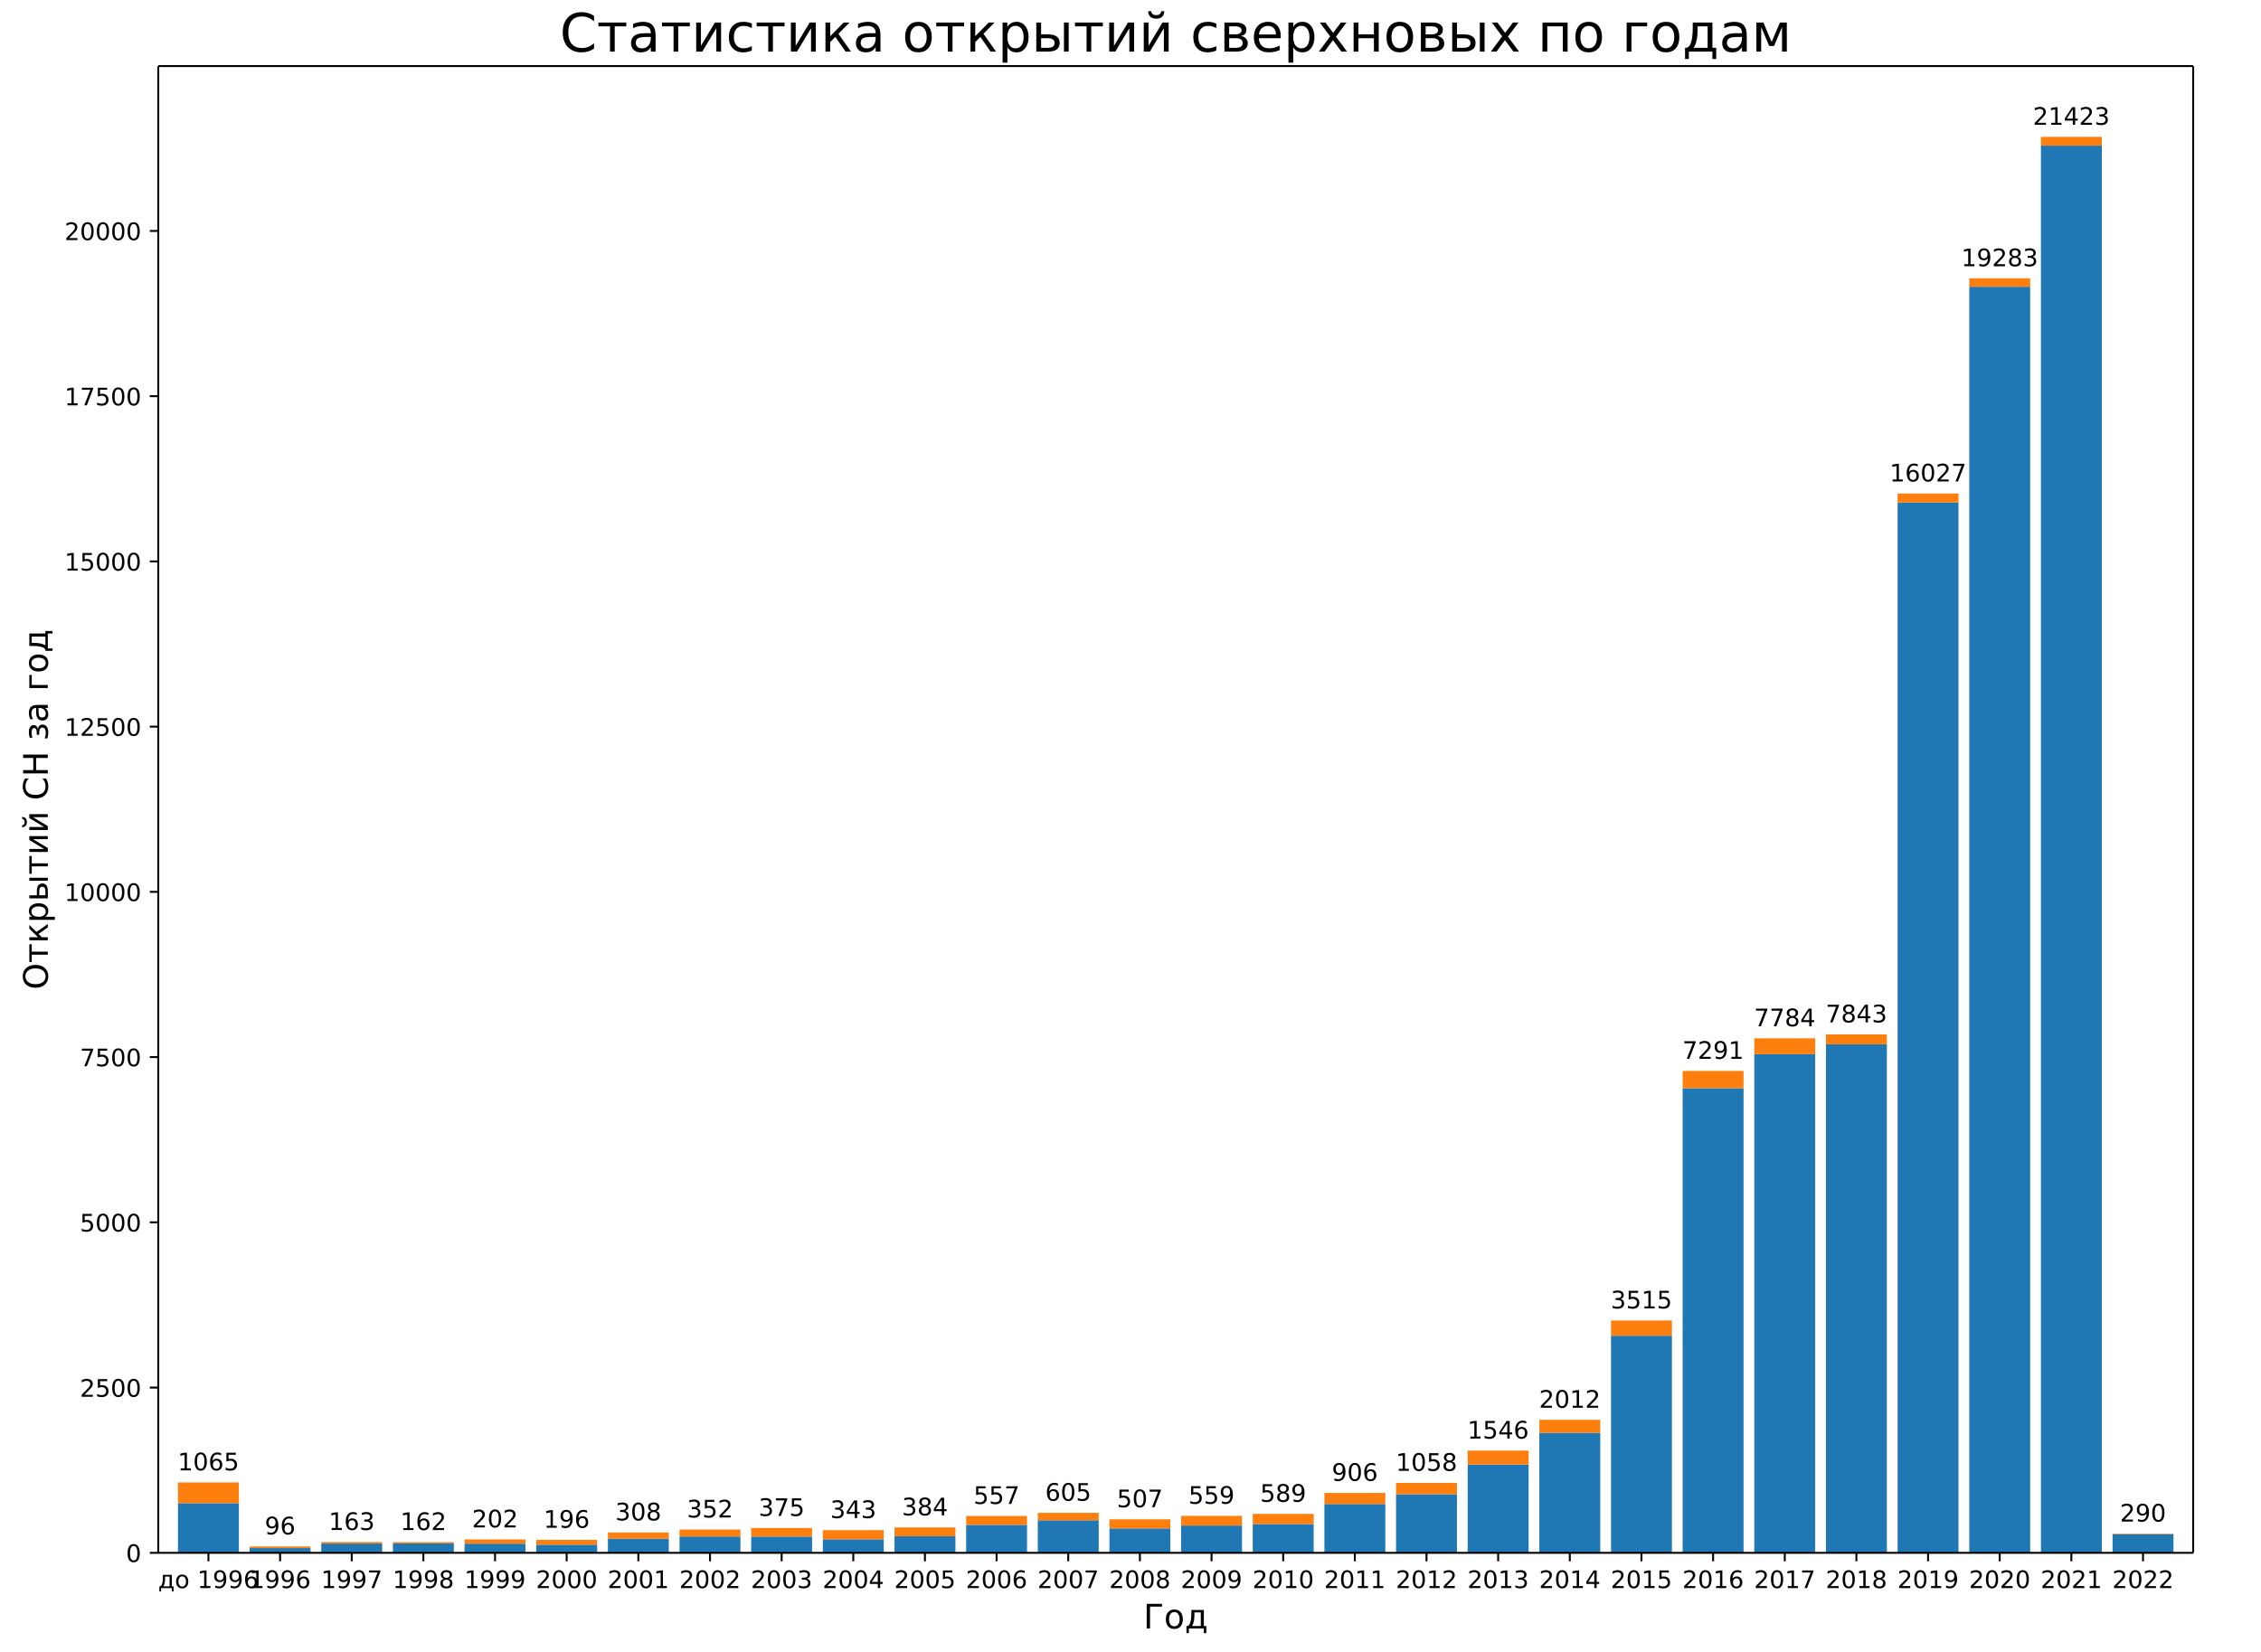
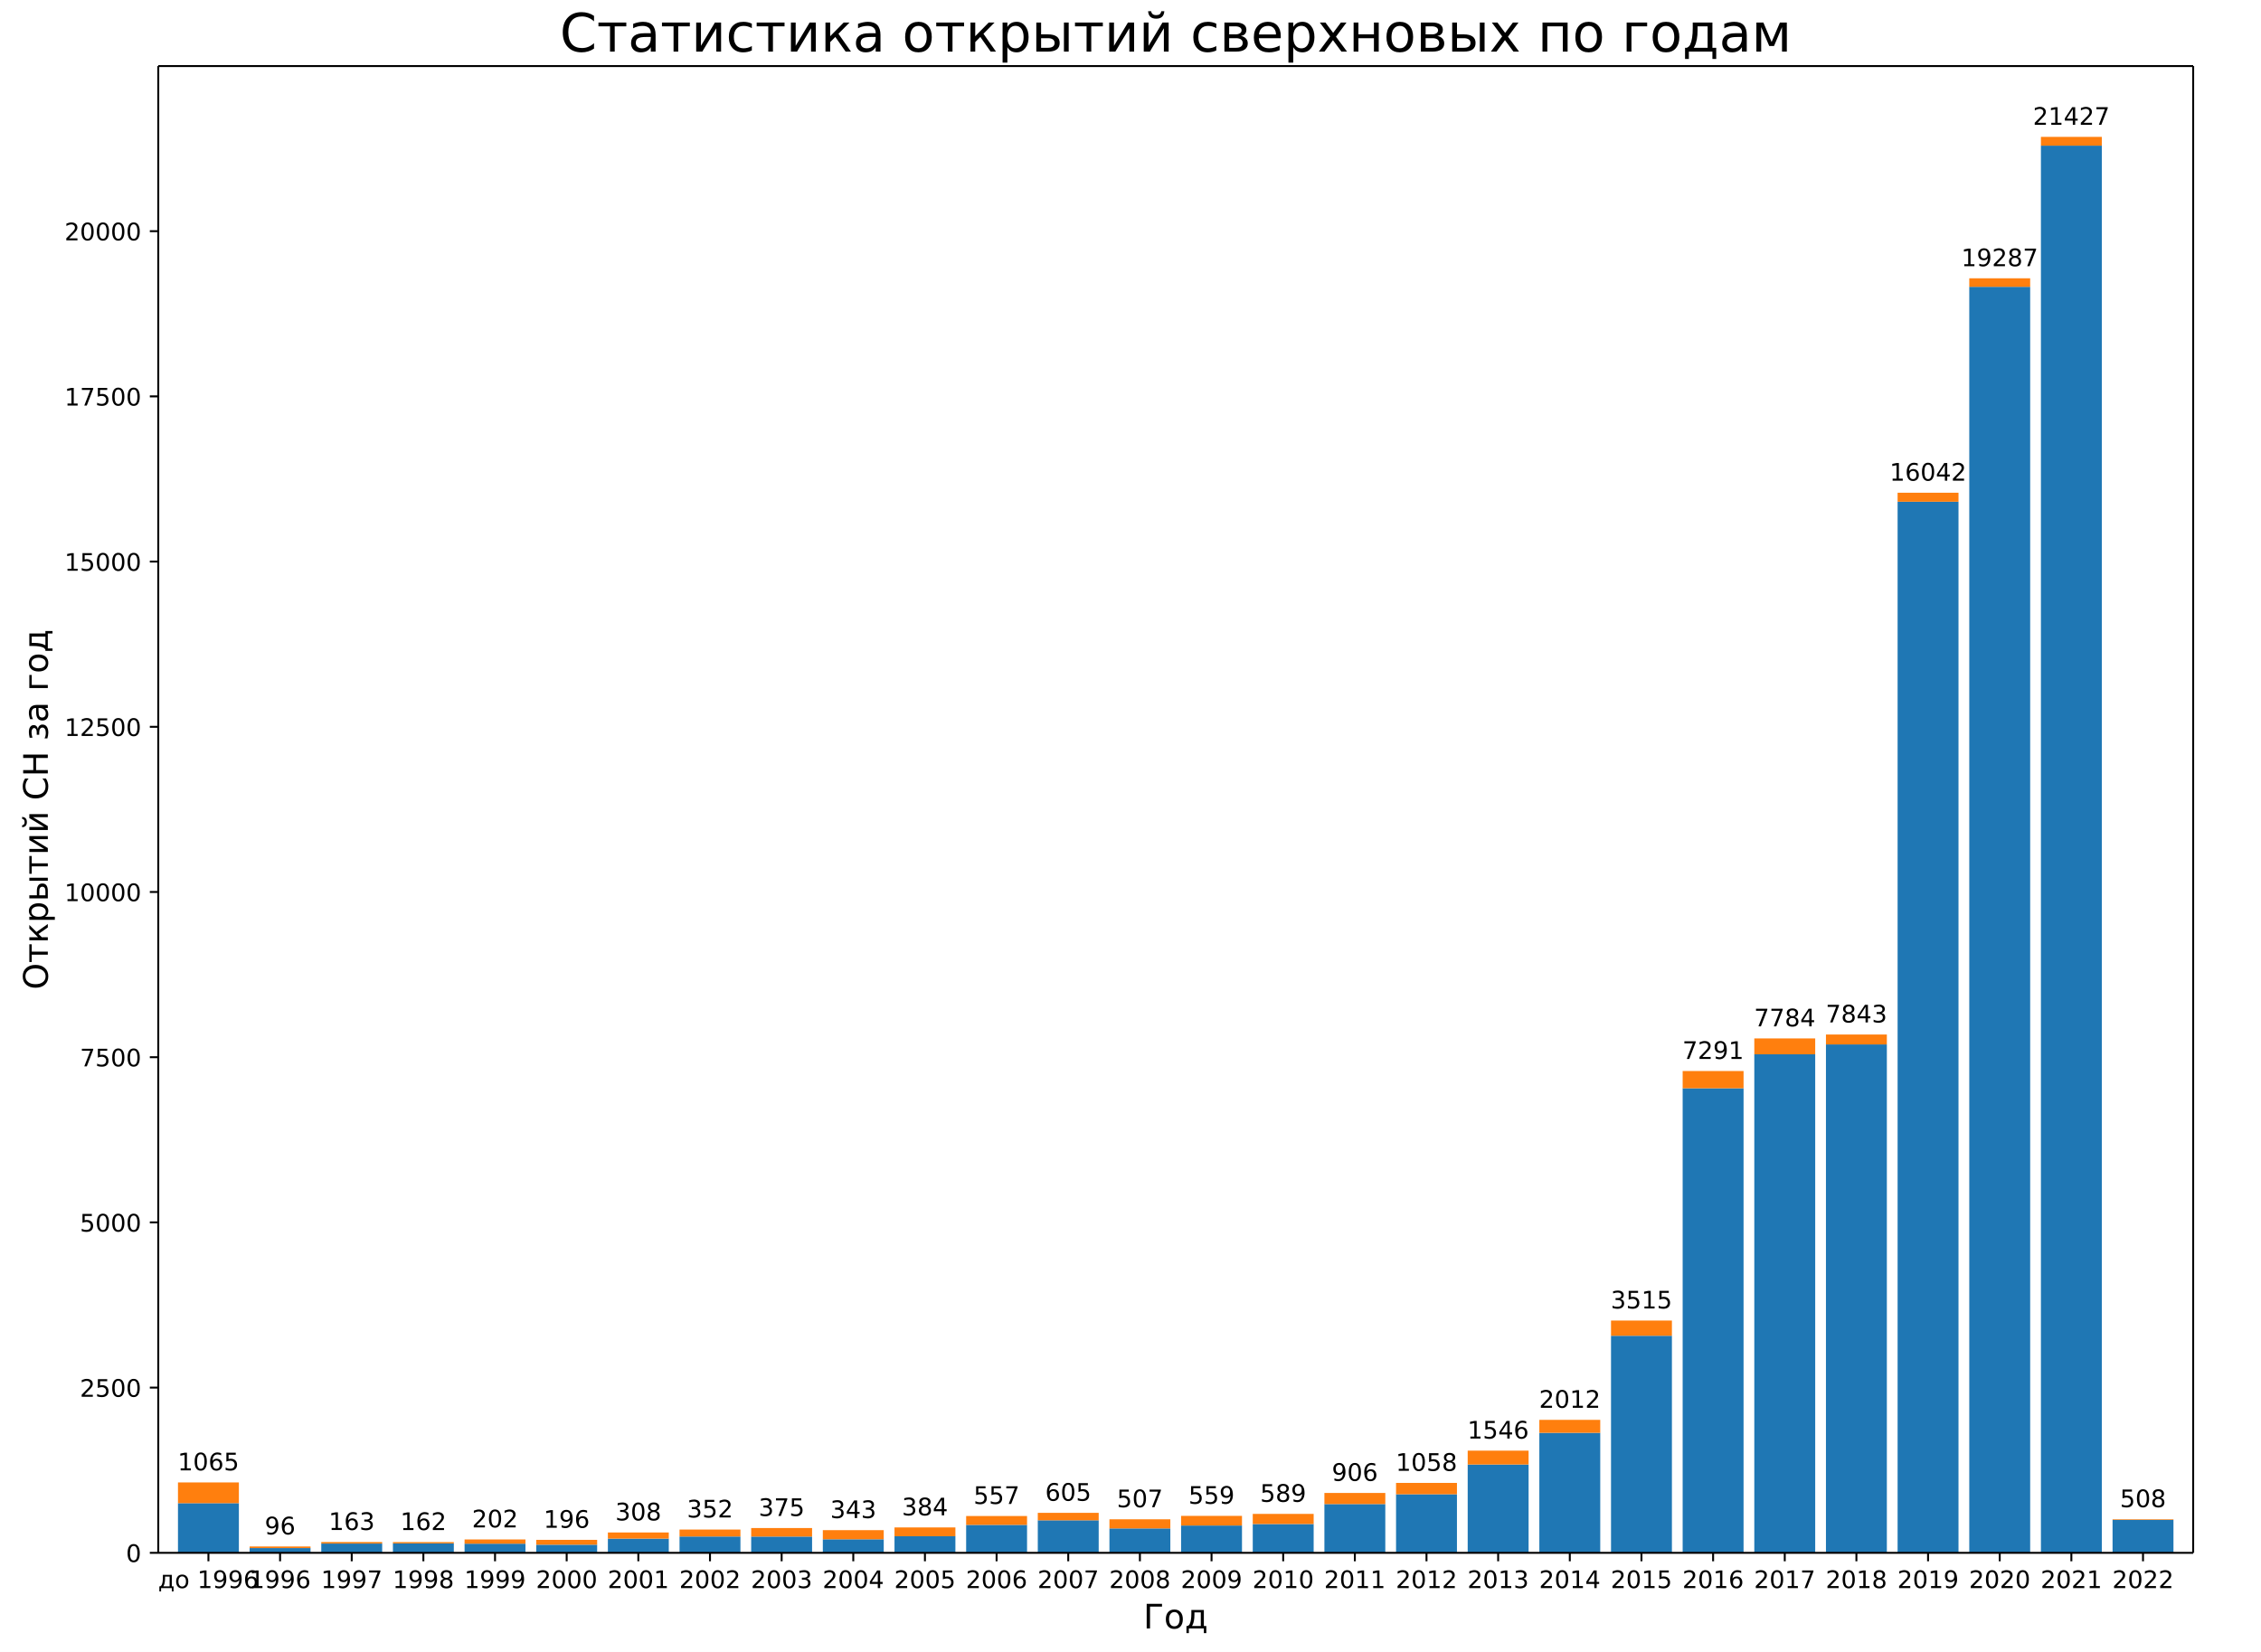
<svg xmlns="http://www.w3.org/2000/svg" xmlns:xlink="http://www.w3.org/1999/xlink" width="936pt" height="684pt" version="1.1" viewBox="0 0 936 684">
  <defs>
    <style type="text/css">*{stroke-linecap:butt;stroke-linejoin:round;}</style>
  </defs>
  <path d="m0 684h936v-684h-936z" fill="#fff" />
  <path d="m65.52 642.96h842.4v-615.6h-842.4z" fill="#fff" />
-   <path d="m73.677 642.96h25.213v-20.553h-25.213z" clip-path="url(#a)" fill="#1f77b4" />
+   <path d="m73.677 642.96h25.213v-20.549h-25.213z" clip-path="url(#a)" fill="#1f77b4" />
  <path d="m103.34 642.96h25.213v-1.97h-25.213z" clip-path="url(#a)" fill="#1f77b4" />
  <path d="m133 642.96h25.213v-3.831h-25.213z" clip-path="url(#a)" fill="#1f77b4" />
-   <path d="m162.66 642.96h25.213v-3.886h-25.213z" clip-path="url(#a)" fill="#1f77b4" />
-   <path d="m192.32 642.96h25.213v-3.777h-25.213z" clip-path="url(#a)" fill="#1f77b4" />
-   <path d="m221.99 642.96h25.213v-3.366h-25.213z" clip-path="url(#a)" fill="#1f77b4" />
-   <path d="m251.65 642.96h25.213v-5.884h-25.213z" clip-path="url(#a)" fill="#1f77b4" />
-   <path d="m281.31 642.96h25.213v-6.76h-25.213z" clip-path="url(#a)" fill="#1f77b4" />
-   <path d="m310.97 642.96h25.213v-6.732h-25.213z" clip-path="url(#a)" fill="#1f77b4" />
-   <path d="m340.63 642.96h25.213v-5.61h-25.213z" clip-path="url(#a)" fill="#1f77b4" />
-   <path d="m370.3 642.96h25.213v-6.869h-25.213z" clip-path="url(#a)" fill="#1f77b4" />
-   <path d="m399.96 642.96h25.213v-11.576h-25.213z" clip-path="url(#a)" fill="#1f77b4" />
-   <path d="m429.62 642.96h25.213v-13.465h-25.213z" clip-path="url(#a)" fill="#1f77b4" />
-   <path d="m459.28 642.96h25.213v-10.098h-25.213z" clip-path="url(#a)" fill="#1f77b4" />
-   <path d="m488.94 642.96h25.213v-11.303h-25.213z" clip-path="url(#a)" fill="#1f77b4" />
-   <path d="m518.61 642.96h25.213v-11.932h-25.213z" clip-path="url(#a)" fill="#1f77b4" />
-   <path d="m548.27 642.96h25.213v-20.197h-25.213z" clip-path="url(#a)" fill="#1f77b4" />
-   <path d="m577.93 642.96h25.213v-24.247h-25.213z" clip-path="url(#a)" fill="#1f77b4" />
-   <path d="m607.59 642.96h25.213v-36.562h-25.213z" clip-path="url(#a)" fill="#1f77b4" />
-   <path d="m637.25 642.96h25.213v-49.699h-25.213z" clip-path="url(#a)" fill="#1f77b4" />
-   <path d="m666.92 642.96h25.213v-89.901h-25.213z" clip-path="url(#a)" fill="#1f77b4" />
-   <path d="m696.58 642.96h25.213v-192.39h-25.213z" clip-path="url(#a)" fill="#1f77b4" />
-   <path d="m726.24 642.96h25.213v-206.46h-25.213z" clip-path="url(#a)" fill="#1f77b4" />
-   <path d="m755.9 642.96h25.213v-210.54h-25.213z" clip-path="url(#a)" fill="#1f77b4" />
-   <path d="m785.56 642.96h25.213v-434.89h-25.213z" clip-path="url(#a)" fill="#1f77b4" />
-   <path d="m815.23 642.96h25.213v-524.22h-25.213z" clip-path="url(#a)" fill="#1f77b4" />
+   <path d="m162.66 642.96h25.213v-3.885h-25.213z" clip-path="url(#a)" fill="#1f77b4" />
+   <path d="m192.32 642.96h25.213v-3.776h-25.213z" clip-path="url(#a)" fill="#1f77b4" />
+   <path d="m221.99 642.96h25.213v-3.365h-25.213z" clip-path="url(#a)" fill="#1f77b4" />
+   <path d="m251.65 642.96h25.213v-5.883h-25.213z" clip-path="url(#a)" fill="#1f77b4" />
+   <path d="m281.31 642.96h25.213v-6.758h-25.213z" clip-path="url(#a)" fill="#1f77b4" />
+   <path d="m310.97 642.96h25.213v-6.731h-25.213z" clip-path="url(#a)" fill="#1f77b4" />
+   <path d="m340.63 642.96h25.213v-5.609h-25.213z" clip-path="url(#a)" fill="#1f77b4" />
+   <path d="m370.3 642.96h25.213v-6.868h-25.213z" clip-path="url(#a)" fill="#1f77b4" />
+   <path d="m399.96 642.96h25.213v-11.574h-25.213z" clip-path="url(#a)" fill="#1f77b4" />
+   <path d="m429.62 642.96h25.213v-13.462h-25.213z" clip-path="url(#a)" fill="#1f77b4" />
+   <path d="m459.28 642.96h25.213v-10.097h-25.213z" clip-path="url(#a)" fill="#1f77b4" />
+   <path d="m488.94 642.96h25.213v-11.301h-25.213z" clip-path="url(#a)" fill="#1f77b4" />
+   <path d="m518.61 642.96h25.213v-11.93h-25.213z" clip-path="url(#a)" fill="#1f77b4" />
+   <path d="m548.27 642.96h25.213v-20.193h-25.213z" clip-path="url(#a)" fill="#1f77b4" />
+   <path d="m577.93 642.96h25.213v-24.243h-25.213z" clip-path="url(#a)" fill="#1f77b4" />
+   <path d="m607.59 642.96h25.213v-36.556h-25.213z" clip-path="url(#a)" fill="#1f77b4" />
+   <path d="m637.25 642.96h25.213v-49.689h-25.213z" clip-path="url(#a)" fill="#1f77b4" />
+   <path d="m666.92 642.96h25.213v-89.884h-25.213z" clip-path="url(#a)" fill="#1f77b4" />
+   <path d="m696.58 642.96h25.213v-192.35h-25.213z" clip-path="url(#a)" fill="#1f77b4" />
+   <path d="m726.24 642.96h25.213v-206.42h-25.213z" clip-path="url(#a)" fill="#1f77b4" />
+   <path d="m755.9 642.96h25.213v-210.5h-25.213z" clip-path="url(#a)" fill="#1f77b4" />
+   <path d="m785.56 642.96h25.213v-435.22h-25.213z" clip-path="url(#a)" fill="#1f77b4" />
+   <path d="m815.23 642.96h25.213v-524.2h-25.213z" clip-path="url(#a)" fill="#1f77b4" />
  <path d="m844.89 642.96h25.213v-582.65h-25.213z" clip-path="url(#a)" fill="#1f77b4" />
-   <path d="m874.55 642.96h25.213v-7.718h-25.213z" clip-path="url(#a)" fill="#1f77b4" />
-   <path d="m73.677 622.41h25.213v-8.593h-25.213z" clip-path="url(#a)" fill="#ff7f0e" />
+   <path d="m874.55 642.96h25.213v-13.654h-25.213z" clip-path="url(#a)" fill="#1f77b4" />
+   <path d="m73.677 622.41h25.213v-8.592h-25.213z" clip-path="url(#a)" fill="#ff7f0e" />
  <path d="m103.34 640.99h25.213v-0.657h-25.213z" clip-path="url(#a)" fill="#ff7f0e" />
  <path d="m133 639.13h25.213v-0.629h-25.213z" clip-path="url(#a)" fill="#ff7f0e" />
  <path d="m162.66 639.07h25.213v-0.547h-25.213z" clip-path="url(#a)" fill="#ff7f0e" />
-   <path d="m192.32 639.18h25.213v-1.752h-25.213z" clip-path="url(#a)" fill="#ff7f0e" />
-   <path d="m221.99 639.59h25.213v-1.998h-25.213z" clip-path="url(#a)" fill="#ff7f0e" />
+   <path d="m192.32 639.18h25.213v-1.751h-25.213z" clip-path="url(#a)" fill="#ff7f0e" />
+   <path d="m221.99 639.59h25.213v-1.997h-25.213z" clip-path="url(#a)" fill="#ff7f0e" />
  <path d="m251.65 637.08h25.213v-2.545h-25.213z" clip-path="url(#a)" fill="#ff7f0e" />
  <path d="m281.31 636.2h25.213v-2.873h-25.213z" clip-path="url(#a)" fill="#ff7f0e" />
  <path d="m310.97 636.23h25.213v-3.53h-25.213z" clip-path="url(#a)" fill="#ff7f0e" />
-   <path d="m340.63 637.35h25.213v-3.777h-25.213z" clip-path="url(#a)" fill="#ff7f0e" />
-   <path d="m370.3 636.09h25.213v-3.64h-25.213z" clip-path="url(#a)" fill="#ff7f0e" />
-   <path d="m399.96 631.38h25.213v-3.667h-25.213z" clip-path="url(#a)" fill="#ff7f0e" />
+   <path d="m340.63 637.35h25.213v-3.776h-25.213z" clip-path="url(#a)" fill="#ff7f0e" />
+   <path d="m370.3 636.09h25.213v-3.639h-25.213z" clip-path="url(#a)" fill="#ff7f0e" />
+   <path d="m399.96 631.39h25.213v-3.667h-25.213z" clip-path="url(#a)" fill="#ff7f0e" />
  <path d="m429.62 629.5h25.213v-3.092h-25.213z" clip-path="url(#a)" fill="#ff7f0e" />
-   <path d="m459.28 632.86h25.213v-3.777h-25.213z" clip-path="url(#a)" fill="#ff7f0e" />
-   <path d="m488.94 631.66h25.213v-3.996h-25.213z" clip-path="url(#a)" fill="#ff7f0e" />
-   <path d="m518.61 631.03h25.213v-4.187h-25.213z" clip-path="url(#a)" fill="#ff7f0e" />
-   <path d="m548.27 622.76h25.213v-4.598h-25.213z" clip-path="url(#a)" fill="#ff7f0e" />
-   <path d="m577.93 618.71h25.213v-4.707h-25.213z" clip-path="url(#a)" fill="#ff7f0e" />
-   <path d="m607.59 606.4h25.213v-5.747h-25.213z" clip-path="url(#a)" fill="#ff7f0e" />
-   <path d="m637.25 593.26h25.213v-5.364h-25.213z" clip-path="url(#a)" fill="#ff7f0e" />
-   <path d="m666.92 553.06h25.213v-6.294h-25.213z" clip-path="url(#a)" fill="#ff7f0e" />
-   <path d="m696.58 450.57h25.213v-7.143h-25.213z" clip-path="url(#a)" fill="#ff7f0e" />
-   <path d="m726.24 436.5h25.213v-6.568h-25.213z" clip-path="url(#a)" fill="#ff7f0e" />
-   <path d="m755.9 432.42h25.213v-4.105h-25.213z" clip-path="url(#a)" fill="#ff7f0e" />
-   <path d="m785.56 208.07h25.213v-3.722h-25.213z" clip-path="url(#a)" fill="#ff7f0e" />
-   <path d="m815.23 118.74h25.213v-3.503h-25.213z" clip-path="url(#a)" fill="#ff7f0e" />
-   <path d="m844.89 60.314h25.213v-3.64h-25.213z" clip-path="url(#a)" fill="#ff7f0e" />
-   <path d="m874.55 635.24h25.213v-0.219h-25.213z" clip-path="url(#a)" fill="#ff7f0e" />
+   <path d="m459.28 632.86h25.213v-3.776h-25.213z" clip-path="url(#a)" fill="#ff7f0e" />
+   <path d="m488.94 631.66h25.213v-3.995h-25.213z" clip-path="url(#a)" fill="#ff7f0e" />
+   <path d="m518.61 631.03h25.213v-4.186h-25.213z" clip-path="url(#a)" fill="#ff7f0e" />
+   <path d="m548.27 622.77h25.213v-4.597h-25.213z" clip-path="url(#a)" fill="#ff7f0e" />
+   <path d="m577.93 618.72h25.213v-4.706h-25.213z" clip-path="url(#a)" fill="#ff7f0e" />
+   <path d="m607.59 606.4h25.213v-5.746h-25.213z" clip-path="url(#a)" fill="#ff7f0e" />
+   <path d="m637.25 593.27h25.213v-5.363h-25.213z" clip-path="url(#a)" fill="#ff7f0e" />
+   <path d="m666.92 553.08h25.213v-6.293h-25.213z" clip-path="url(#a)" fill="#ff7f0e" />
+   <path d="m696.58 450.61h25.213v-7.141h-25.213z" clip-path="url(#a)" fill="#ff7f0e" />
+   <path d="m726.24 436.54h25.213v-6.567h-25.213z" clip-path="url(#a)" fill="#ff7f0e" />
+   <path d="m755.9 432.46h25.213v-4.104h-25.213z" clip-path="url(#a)" fill="#ff7f0e" />
+   <path d="m785.56 207.74h25.213v-3.721h-25.213z" clip-path="url(#a)" fill="#ff7f0e" />
+   <path d="m815.23 118.76h25.213v-3.53h-25.213z" clip-path="url(#a)" fill="#ff7f0e" />
+   <path d="m844.89 60.313h25.213v-3.639h-25.213z" clip-path="url(#a)" fill="#ff7f0e" />
+   <path d="m874.55 629.31h25.213v-0.246h-25.213z" clip-path="url(#a)" fill="#ff7f0e" />
  <defs>
    <path id="b" d="m0 0v3.5" stroke="#000" stroke-width=".8" />
  </defs>
  <use x="86.283" y="642.96" stroke="#000000" stroke-width=".8" xlink:href="#b" />
  <text transform="rotate(-0 86.283 657.56)" x="86.283" y="657.558" font-family="DejaVu Sans" font-size="10px" text-anchor="middle">до 1996</text>
  <use x="115.945" y="642.96" stroke="#000000" stroke-width=".8" xlink:href="#b" />
  <text transform="rotate(-0 115.95 657.56)" x="115.945" y="657.558" font-family="DejaVu Sans" font-size="10px" text-anchor="middle">1996</text>
  <use x="145.607" y="642.96" stroke="#000000" stroke-width=".8" xlink:href="#b" />
  <text transform="rotate(-0 145.61 657.56)" x="145.607" y="657.558" font-family="DejaVu Sans" font-size="10px" text-anchor="middle">1997</text>
  <use x="175.269" y="642.96" stroke="#000000" stroke-width=".8" xlink:href="#b" />
  <text transform="rotate(-0 175.27 657.56)" x="175.269" y="657.558" font-family="DejaVu Sans" font-size="10px" text-anchor="middle">1998</text>
  <use x="204.931" y="642.96" stroke="#000000" stroke-width=".8" xlink:href="#b" />
  <text transform="rotate(-0 204.93 657.56)" x="204.931" y="657.558" font-family="DejaVu Sans" font-size="10px" text-anchor="middle">1999</text>
  <use x="234.593" y="642.96" stroke="#000000" stroke-width=".8" xlink:href="#b" />
  <text transform="rotate(-0 234.59 657.56)" x="234.593" y="657.558" font-family="DejaVu Sans" font-size="10px" text-anchor="middle">2000</text>
  <use x="264.255" y="642.96" stroke="#000000" stroke-width=".8" xlink:href="#b" />
  <text transform="rotate(-0 264.26 657.56)" x="264.255" y="657.558" font-family="DejaVu Sans" font-size="10px" text-anchor="middle">2001</text>
  <use x="293.917" y="642.96" stroke="#000000" stroke-width=".8" xlink:href="#b" />
  <text transform="rotate(-0 293.92 657.56)" x="293.917" y="657.558" font-family="DejaVu Sans" font-size="10px" text-anchor="middle">2002</text>
  <use x="323.579" y="642.96" stroke="#000000" stroke-width=".8" xlink:href="#b" />
  <text transform="rotate(-0 323.58 657.56)" x="323.579" y="657.558" font-family="DejaVu Sans" font-size="10px" text-anchor="middle">2003</text>
  <use x="353.241" y="642.96" stroke="#000000" stroke-width=".8" xlink:href="#b" />
  <text transform="rotate(-0 353.24 657.56)" x="353.241" y="657.558" font-family="DejaVu Sans" font-size="10px" text-anchor="middle">2004</text>
  <use x="382.903" y="642.96" stroke="#000000" stroke-width=".8" xlink:href="#b" />
  <text transform="rotate(-0 382.9 657.56)" x="382.903" y="657.558" font-family="DejaVu Sans" font-size="10px" text-anchor="middle">2005</text>
  <use x="412.565" y="642.96" stroke="#000000" stroke-width=".8" xlink:href="#b" />
  <text transform="rotate(-0 412.57 657.56)" x="412.565" y="657.558" font-family="DejaVu Sans" font-size="10px" text-anchor="middle">2006</text>
  <use x="442.227" y="642.96" stroke="#000000" stroke-width=".8" xlink:href="#b" />
  <text transform="rotate(-0 442.23 657.56)" x="442.227" y="657.558" font-family="DejaVu Sans" font-size="10px" text-anchor="middle">2007</text>
  <use x="471.889" y="642.96" stroke="#000000" stroke-width=".8" xlink:href="#b" />
  <text transform="rotate(-0 471.89 657.56)" x="471.889" y="657.558" font-family="DejaVu Sans" font-size="10px" text-anchor="middle">2008</text>
  <use x="501.551" y="642.96" stroke="#000000" stroke-width=".8" xlink:href="#b" />
  <text transform="rotate(-0 501.55 657.56)" x="501.551" y="657.558" font-family="DejaVu Sans" font-size="10px" text-anchor="middle">2009</text>
  <use x="531.213" y="642.96" stroke="#000000" stroke-width=".8" xlink:href="#b" />
  <text transform="rotate(-0 531.21 657.56)" x="531.213" y="657.558" font-family="DejaVu Sans" font-size="10px" text-anchor="middle">2010</text>
  <use x="560.875" y="642.96" stroke="#000000" stroke-width=".8" xlink:href="#b" />
  <text transform="rotate(-0 560.87 657.56)" x="560.875" y="657.558" font-family="DejaVu Sans" font-size="10px" text-anchor="middle">2011</text>
  <use x="590.537" y="642.96" stroke="#000000" stroke-width=".8" xlink:href="#b" />
  <text transform="rotate(-0 590.54 657.56)" x="590.537" y="657.558" font-family="DejaVu Sans" font-size="10px" text-anchor="middle">2012</text>
  <use x="620.199" y="642.96" stroke="#000000" stroke-width=".8" xlink:href="#b" />
  <text transform="rotate(-0 620.2 657.56)" x="620.199" y="657.558" font-family="DejaVu Sans" font-size="10px" text-anchor="middle">2013</text>
  <use x="649.861" y="642.96" stroke="#000000" stroke-width=".8" xlink:href="#b" />
  <text transform="rotate(-0 649.86 657.56)" x="649.861" y="657.558" font-family="DejaVu Sans" font-size="10px" text-anchor="middle">2014</text>
  <use x="679.523" y="642.96" stroke="#000000" stroke-width=".8" xlink:href="#b" />
  <text transform="rotate(-0 679.52 657.56)" x="679.523" y="657.558" font-family="DejaVu Sans" font-size="10px" text-anchor="middle">2015</text>
  <use x="709.185" y="642.96" stroke="#000000" stroke-width=".8" xlink:href="#b" />
  <text transform="rotate(-0 709.18 657.56)" x="709.185" y="657.558" font-family="DejaVu Sans" font-size="10px" text-anchor="middle">2016</text>
  <use x="738.847" y="642.96" stroke="#000000" stroke-width=".8" xlink:href="#b" />
  <text transform="rotate(-0 738.85 657.56)" x="738.847" y="657.558" font-family="DejaVu Sans" font-size="10px" text-anchor="middle">2017</text>
  <use x="768.509" y="642.96" stroke="#000000" stroke-width=".8" xlink:href="#b" />
  <text transform="rotate(-0 768.51 657.56)" x="768.509" y="657.558" font-family="DejaVu Sans" font-size="10px" text-anchor="middle">2018</text>
  <use x="798.171" y="642.96" stroke="#000000" stroke-width=".8" xlink:href="#b" />
  <text transform="rotate(-0 798.17 657.56)" x="798.171" y="657.558" font-family="DejaVu Sans" font-size="10px" text-anchor="middle">2019</text>
  <use x="827.833" y="642.96" stroke="#000000" stroke-width=".8" xlink:href="#b" />
  <text transform="rotate(-0 827.83 657.56)" x="827.833" y="657.558" font-family="DejaVu Sans" font-size="10px" text-anchor="middle">2020</text>
  <use x="857.495" y="642.96" stroke="#000000" stroke-width=".8" xlink:href="#b" />
  <text transform="rotate(-0 857.49 657.56)" x="857.495" y="657.558" font-family="DejaVu Sans" font-size="10px" text-anchor="middle">2021</text>
  <use x="887.157" y="642.96" stroke="#000000" stroke-width=".8" xlink:href="#b" />
  <text transform="rotate(-0 887.16 657.56)" x="887.157" y="657.558" font-family="DejaVu Sans" font-size="10px" text-anchor="middle">2022</text>
  <text transform="rotate(-0 486.72 674.28)" x="486.72" y="674.276" font-family="DejaVu Sans" font-size="14px" text-anchor="middle">Год</text>
  <defs>
    <path id="c" d="m0 0h-3.5" stroke="#000" stroke-width=".8" />
  </defs>
  <use x="65.52" y="642.96" stroke="#000000" stroke-width=".8" xlink:href="#c" />
  <text transform="rotate(-0 58.52 646.76)" x="58.52" y="646.759" font-family="DejaVu Sans" font-size="10px" text-anchor="end">0</text>
-   <use x="65.52" y="574.542" stroke="#000000" stroke-width=".8" xlink:href="#c" />
-   <text transform="rotate(-0 58.52 578.34)" x="58.52" y="578.341" font-family="DejaVu Sans" font-size="10px" text-anchor="end">2500</text>
-   <use x="65.52" y="506.124" stroke="#000000" stroke-width=".8" xlink:href="#c" />
-   <text transform="rotate(-0 58.52 509.92)" x="58.52" y="509.924" font-family="DejaVu Sans" font-size="10px" text-anchor="end">5000</text>
-   <use x="65.52" y="437.707" stroke="#000000" stroke-width=".8" xlink:href="#c" />
-   <text transform="rotate(-0 58.52 441.51)" x="58.52" y="441.506" font-family="DejaVu Sans" font-size="10px" text-anchor="end">7500</text>
-   <use x="65.52" y="369.289" stroke="#000000" stroke-width=".8" xlink:href="#c" />
-   <text transform="rotate(-0 58.52 373.09)" x="58.52" y="373.088" font-family="DejaVu Sans" font-size="10px" text-anchor="end">10000</text>
-   <use x="65.52" y="300.871" stroke="#000000" stroke-width=".8" xlink:href="#c" />
-   <text transform="rotate(-0 58.52 304.67)" x="58.52" y="304.67" font-family="DejaVu Sans" font-size="10px" text-anchor="end">12500</text>
-   <use x="65.52" y="232.453" stroke="#000000" stroke-width=".8" xlink:href="#c" />
-   <text transform="rotate(-0 58.52 236.25)" x="58.52" y="236.252" font-family="DejaVu Sans" font-size="10px" text-anchor="end">15000</text>
-   <use x="65.52" y="164.035" stroke="#000000" stroke-width=".8" xlink:href="#c" />
-   <text transform="rotate(-0 58.52 167.83)" x="58.52" y="167.835" font-family="DejaVu Sans" font-size="10px" text-anchor="end">17500</text>
-   <use x="65.52" y="95.618" stroke="#000000" stroke-width=".8" xlink:href="#c" />
-   <text transform="rotate(-0 58.52 99.417)" x="58.52" y="99.417" font-family="DejaVu Sans" font-size="10px" text-anchor="end">20000</text>
+   <use x="65.52" y="574.555" stroke="#000000" stroke-width=".8" xlink:href="#c" />
+   <text transform="rotate(-0 58.52 578.35)" x="58.52" y="578.354" font-family="DejaVu Sans" font-size="10px" text-anchor="end">2500</text>
+   <use x="65.52" y="506.15" stroke="#000000" stroke-width=".8" xlink:href="#c" />
+   <text transform="rotate(-0 58.52 509.95)" x="58.52" y="509.949" font-family="DejaVu Sans" font-size="10px" text-anchor="end">5000</text>
+   <use x="65.52" y="437.745" stroke="#000000" stroke-width=".8" xlink:href="#c" />
+   <text transform="rotate(-0 58.52 441.54)" x="58.52" y="441.544" font-family="DejaVu Sans" font-size="10px" text-anchor="end">7500</text>
+   <use x="65.52" y="369.34" stroke="#000000" stroke-width=".8" xlink:href="#c" />
+   <text transform="rotate(-0 58.52 373.14)" x="58.52" y="373.139" font-family="DejaVu Sans" font-size="10px" text-anchor="end">10000</text>
+   <use x="65.52" y="300.935" stroke="#000000" stroke-width=".8" xlink:href="#c" />
+   <text transform="rotate(-0 58.52 304.73)" x="58.52" y="304.734" font-family="DejaVu Sans" font-size="10px" text-anchor="end">12500</text>
+   <use x="65.52" y="232.53" stroke="#000000" stroke-width=".8" xlink:href="#c" />
+   <text transform="rotate(-0 58.52 236.33)" x="58.52" y="236.329" font-family="DejaVu Sans" font-size="10px" text-anchor="end">15000</text>
+   <use x="65.52" y="164.125" stroke="#000000" stroke-width=".8" xlink:href="#c" />
+   <text transform="rotate(-0 58.52 167.92)" x="58.52" y="167.924" font-family="DejaVu Sans" font-size="10px" text-anchor="end">17500</text>
+   <use x="65.52" y="95.72" stroke="#000000" stroke-width=".8" xlink:href="#c" />
+   <text transform="rotate(-0 58.52 99.519)" x="58.52" y="99.519" font-family="DejaVu Sans" font-size="10px" text-anchor="end">20000</text>
  <text transform="rotate(-90 19.796 335.16)" x="19.796" y="335.16" font-family="DejaVu Sans" font-size="14px" text-anchor="middle">Открытий СН за год</text>
  <path d="m65.52 642.96v-615.6" fill="none" stroke="#000" stroke-linecap="square" stroke-width=".8" />
  <path d="m907.92 642.96v-615.6" fill="none" stroke="#000" stroke-linecap="square" stroke-width=".8" />
  <path d="m65.52 642.96h842.4" fill="none" stroke="#000" stroke-linecap="square" stroke-width=".8" />
  <path d="m65.52 27.36h842.4" fill="none" stroke="#000" stroke-linecap="square" stroke-width=".8" />
-   <text transform="rotate(-0 86.283 608.81)" x="86.283" y="608.814" font-family="DejaVu Sans" font-size="10px" text-anchor="middle">1065</text>
+   <text transform="rotate(-0 86.283 608.82)" x="86.283" y="608.819" font-family="DejaVu Sans" font-size="10px" text-anchor="middle">1065</text>
  <text transform="rotate(-0 115.95 635.33)" x="115.945" y="635.333" font-family="DejaVu Sans" font-size="10px" text-anchor="middle">96</text>
-   <text transform="rotate(-0 145.61 633.5)" x="145.607" y="633.499" font-family="DejaVu Sans" font-size="10px" text-anchor="middle">163</text>
+   <text transform="rotate(-0 145.61 633.5)" x="145.607" y="633.5" font-family="DejaVu Sans" font-size="10px" text-anchor="middle">163</text>
  <text transform="rotate(-0 175.27 633.53)" x="175.269" y="633.527" font-family="DejaVu Sans" font-size="10px" text-anchor="middle">162</text>
-   <text transform="rotate(-0 204.93 632.43)" x="204.931" y="632.432" font-family="DejaVu Sans" font-size="10px" text-anchor="middle">202</text>
-   <text transform="rotate(-0 234.59 632.6)" x="234.593" y="632.596" font-family="DejaVu Sans" font-size="10px" text-anchor="middle">196</text>
-   <text transform="rotate(-0 264.26 629.53)" x="264.255" y="629.531" font-family="DejaVu Sans" font-size="10px" text-anchor="middle">308</text>
-   <text transform="rotate(-0 293.92 628.33)" x="293.917" y="628.327" font-family="DejaVu Sans" font-size="10px" text-anchor="middle">352</text>
-   <text transform="rotate(-0 323.58 627.7)" x="323.579" y="627.697" font-family="DejaVu Sans" font-size="10px" text-anchor="middle">375</text>
-   <text transform="rotate(-0 353.24 628.57)" x="353.241" y="628.573" font-family="DejaVu Sans" font-size="10px" text-anchor="middle">343</text>
-   <text transform="rotate(-0 382.9 627.45)" x="382.903" y="627.451" font-family="DejaVu Sans" font-size="10px" text-anchor="middle">384</text>
-   <text transform="rotate(-0 412.57 622.72)" x="412.565" y="622.717" font-family="DejaVu Sans" font-size="10px" text-anchor="middle">557</text>
-   <text transform="rotate(-0 442.23 621.4)" x="442.227" y="621.403" font-family="DejaVu Sans" font-size="10px" text-anchor="middle">605</text>
-   <text transform="rotate(-0 471.89 624.08)" x="471.889" y="624.085" font-family="DejaVu Sans" font-size="10px" text-anchor="middle">507</text>
-   <text transform="rotate(-0 501.55 622.66)" x="501.551" y="622.662" font-family="DejaVu Sans" font-size="10px" text-anchor="middle">559</text>
-   <text transform="rotate(-0 531.21 621.84)" x="531.213" y="621.841" font-family="DejaVu Sans" font-size="10px" text-anchor="middle">589</text>
-   <text transform="rotate(-0 560.87 613.17)" x="560.875" y="613.165" font-family="DejaVu Sans" font-size="10px" text-anchor="middle">906</text>
-   <text transform="rotate(-0 590.54 609.01)" x="590.537" y="609.006" font-family="DejaVu Sans" font-size="10px" text-anchor="middle">1058</text>
-   <text transform="rotate(-0 620.2 595.65)" x="620.199" y="595.65" font-family="DejaVu Sans" font-size="10px" text-anchor="middle">1546</text>
-   <text transform="rotate(-0 649.86 582.9)" x="649.861" y="582.897" font-family="DejaVu Sans" font-size="10px" text-anchor="middle">2012</text>
-   <text transform="rotate(-0 679.52 541.76)" x="679.523" y="541.765" font-family="DejaVu Sans" font-size="10px" text-anchor="middle">3515</text>
-   <text transform="rotate(-0 709.18 438.43)" x="709.185" y="438.426" font-family="DejaVu Sans" font-size="10px" text-anchor="middle">7291</text>
-   <text transform="rotate(-0 738.85 424.93)" x="738.847" y="424.934" font-family="DejaVu Sans" font-size="10px" text-anchor="middle">7784</text>
-   <text transform="rotate(-0 768.51 423.32)" x="768.509" y="423.32" font-family="DejaVu Sans" font-size="10px" text-anchor="middle">7843</text>
-   <text transform="rotate(-0 798.17 199.35)" x="798.171" y="199.347" font-family="DejaVu Sans" font-size="10px" text-anchor="middle">16027</text>
-   <text transform="rotate(-0 827.83 110.24)" x="827.833" y="110.24" font-family="DejaVu Sans" font-size="10px" text-anchor="middle">19283</text>
-   <text transform="rotate(-0 857.49 51.674)" x="857.495" y="51.674" font-family="DejaVu Sans" font-size="10px" text-anchor="middle">21423</text>
-   <text transform="rotate(-0 887.16 630.02)" x="887.157" y="630.024" font-family="DejaVu Sans" font-size="10px" text-anchor="middle">290</text>
+   <text transform="rotate(-0 204.93 632.43)" x="204.931" y="632.433" font-family="DejaVu Sans" font-size="10px" text-anchor="middle">202</text>
+   <text transform="rotate(-0 234.59 632.6)" x="234.593" y="632.597" font-family="DejaVu Sans" font-size="10px" text-anchor="middle">196</text>
+   <text transform="rotate(-0 264.26 629.53)" x="264.255" y="629.533" font-family="DejaVu Sans" font-size="10px" text-anchor="middle">308</text>
+   <text transform="rotate(-0 293.92 628.33)" x="293.917" y="628.329" font-family="DejaVu Sans" font-size="10px" text-anchor="middle">352</text>
+   <text transform="rotate(-0 323.58 627.7)" x="323.579" y="627.699" font-family="DejaVu Sans" font-size="10px" text-anchor="middle">375</text>
+   <text transform="rotate(-0 353.24 628.57)" x="353.241" y="628.575" font-family="DejaVu Sans" font-size="10px" text-anchor="middle">343</text>
+   <text transform="rotate(-0 382.9 627.45)" x="382.903" y="627.453" font-family="DejaVu Sans" font-size="10px" text-anchor="middle">384</text>
+   <text transform="rotate(-0 412.57 622.72)" x="412.565" y="622.719" font-family="DejaVu Sans" font-size="10px" text-anchor="middle">557</text>
+   <text transform="rotate(-0 442.23 621.41)" x="442.227" y="621.406" font-family="DejaVu Sans" font-size="10px" text-anchor="middle">605</text>
+   <text transform="rotate(-0 471.89 624.09)" x="471.889" y="624.087" font-family="DejaVu Sans" font-size="10px" text-anchor="middle">507</text>
+   <text transform="rotate(-0 501.55 622.66)" x="501.551" y="622.665" font-family="DejaVu Sans" font-size="10px" text-anchor="middle">559</text>
+   <text transform="rotate(-0 531.21 621.84)" x="531.213" y="621.844" font-family="DejaVu Sans" font-size="10px" text-anchor="middle">589</text>
+   <text transform="rotate(-0 560.87 613.17)" x="560.875" y="613.17" font-family="DejaVu Sans" font-size="10px" text-anchor="middle">906</text>
+   <text transform="rotate(-0 590.54 609.01)" x="590.537" y="609.011" font-family="DejaVu Sans" font-size="10px" text-anchor="middle">1058</text>
+   <text transform="rotate(-0 620.2 595.66)" x="620.199" y="595.658" font-family="DejaVu Sans" font-size="10px" text-anchor="middle">1546</text>
+   <text transform="rotate(-0 649.86 582.91)" x="649.861" y="582.908" font-family="DejaVu Sans" font-size="10px" text-anchor="middle">2012</text>
+   <text transform="rotate(-0 679.52 541.78)" x="679.523" y="541.783" font-family="DejaVu Sans" font-size="10px" text-anchor="middle">3515</text>
+   <text transform="rotate(-0 709.18 438.46)" x="709.185" y="438.464" font-family="DejaVu Sans" font-size="10px" text-anchor="middle">7291</text>
+   <text transform="rotate(-0 738.85 424.97)" x="738.847" y="424.974" font-family="DejaVu Sans" font-size="10px" text-anchor="middle">7784</text>
+   <text transform="rotate(-0 768.51 423.36)" x="768.509" y="423.36" font-family="DejaVu Sans" font-size="10px" text-anchor="middle">7843</text>
+   <text transform="rotate(-0 798.17 199.02)" x="798.171" y="199.019" font-family="DejaVu Sans" font-size="10px" text-anchor="middle">16042</text>
+   <text transform="rotate(-0 827.83 110.23)" x="827.833" y="110.229" font-family="DejaVu Sans" font-size="10px" text-anchor="middle">19287</text>
+   <text transform="rotate(-0 857.49 51.674)" x="857.495" y="51.674" font-family="DejaVu Sans" font-size="10px" text-anchor="middle">21427</text>
+   <text transform="rotate(-0 887.16 624.06)" x="887.157" y="624.06" font-family="DejaVu Sans" font-size="10px" text-anchor="middle">508</text>
  <text transform="rotate(-0 486.72 21.36)" x="486.72" y="21.36" font-family="DejaVu Sans" font-size="22px" text-anchor="middle">Статистика открытий сверхновых по годам</text>
  <defs>
    <clipPath id="a">
      <rect x="65.52" y="27.36" width="842.4" height="615.6" />
    </clipPath>
  </defs>
</svg>
